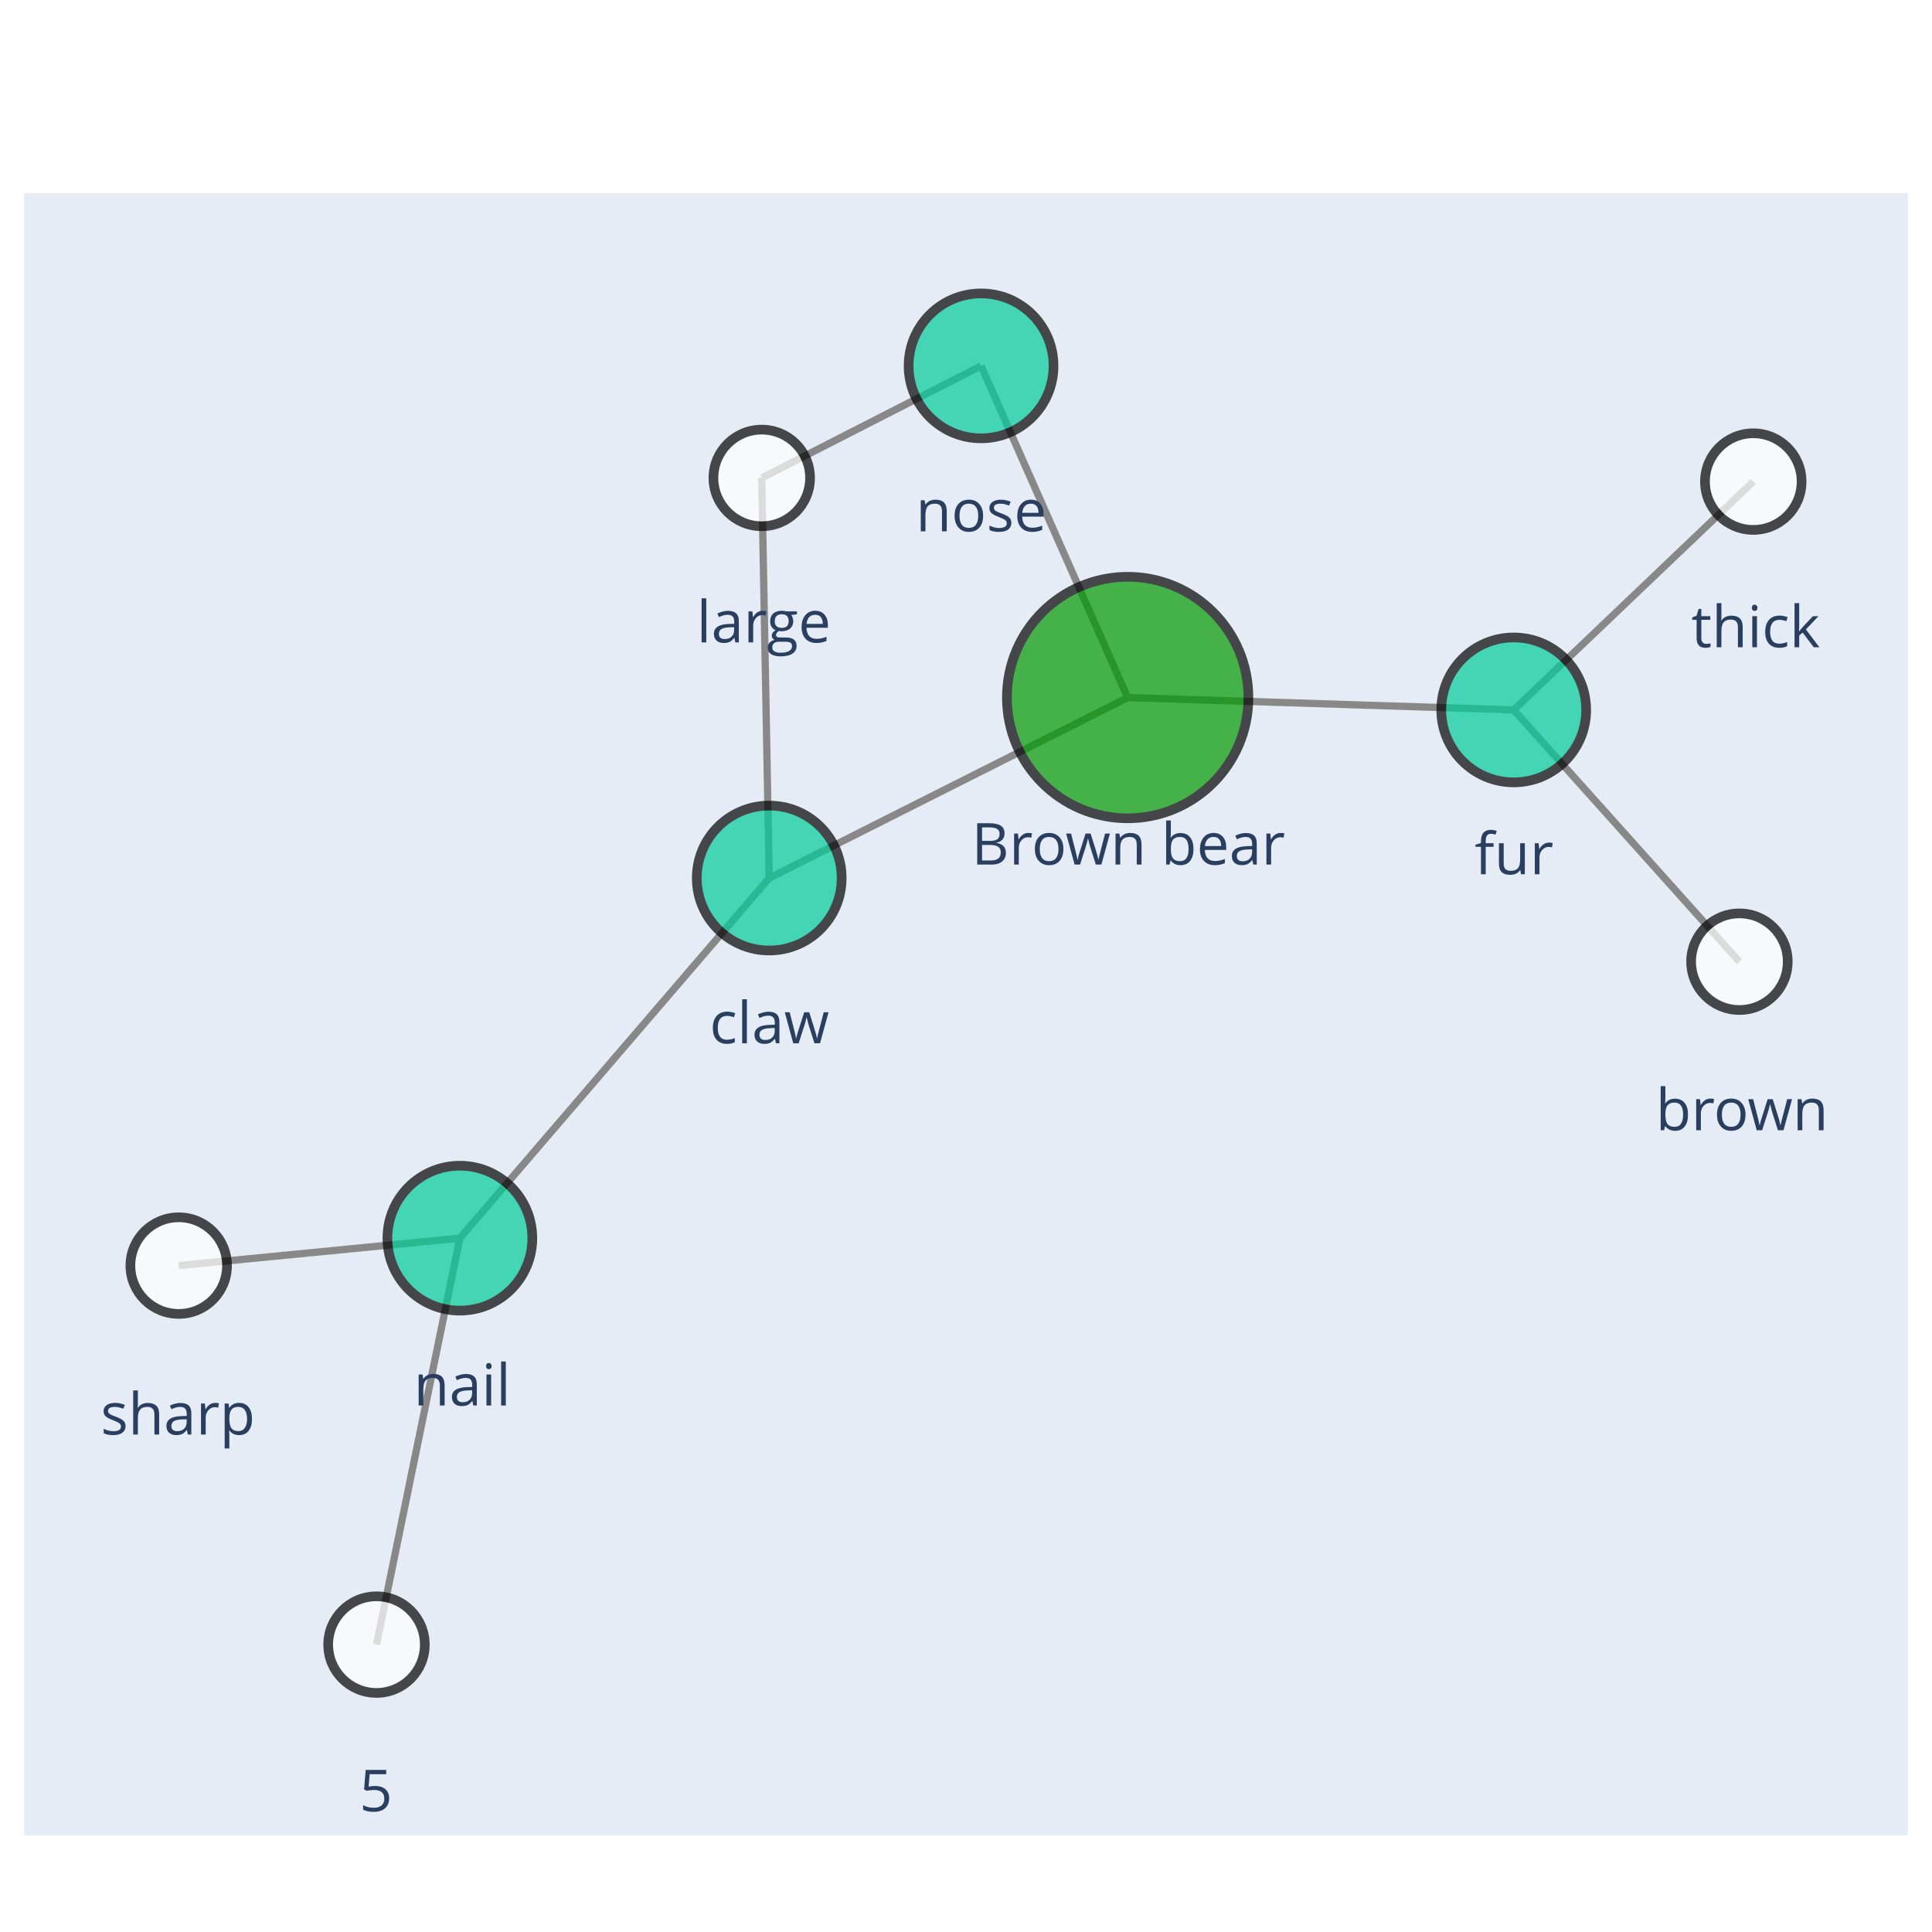
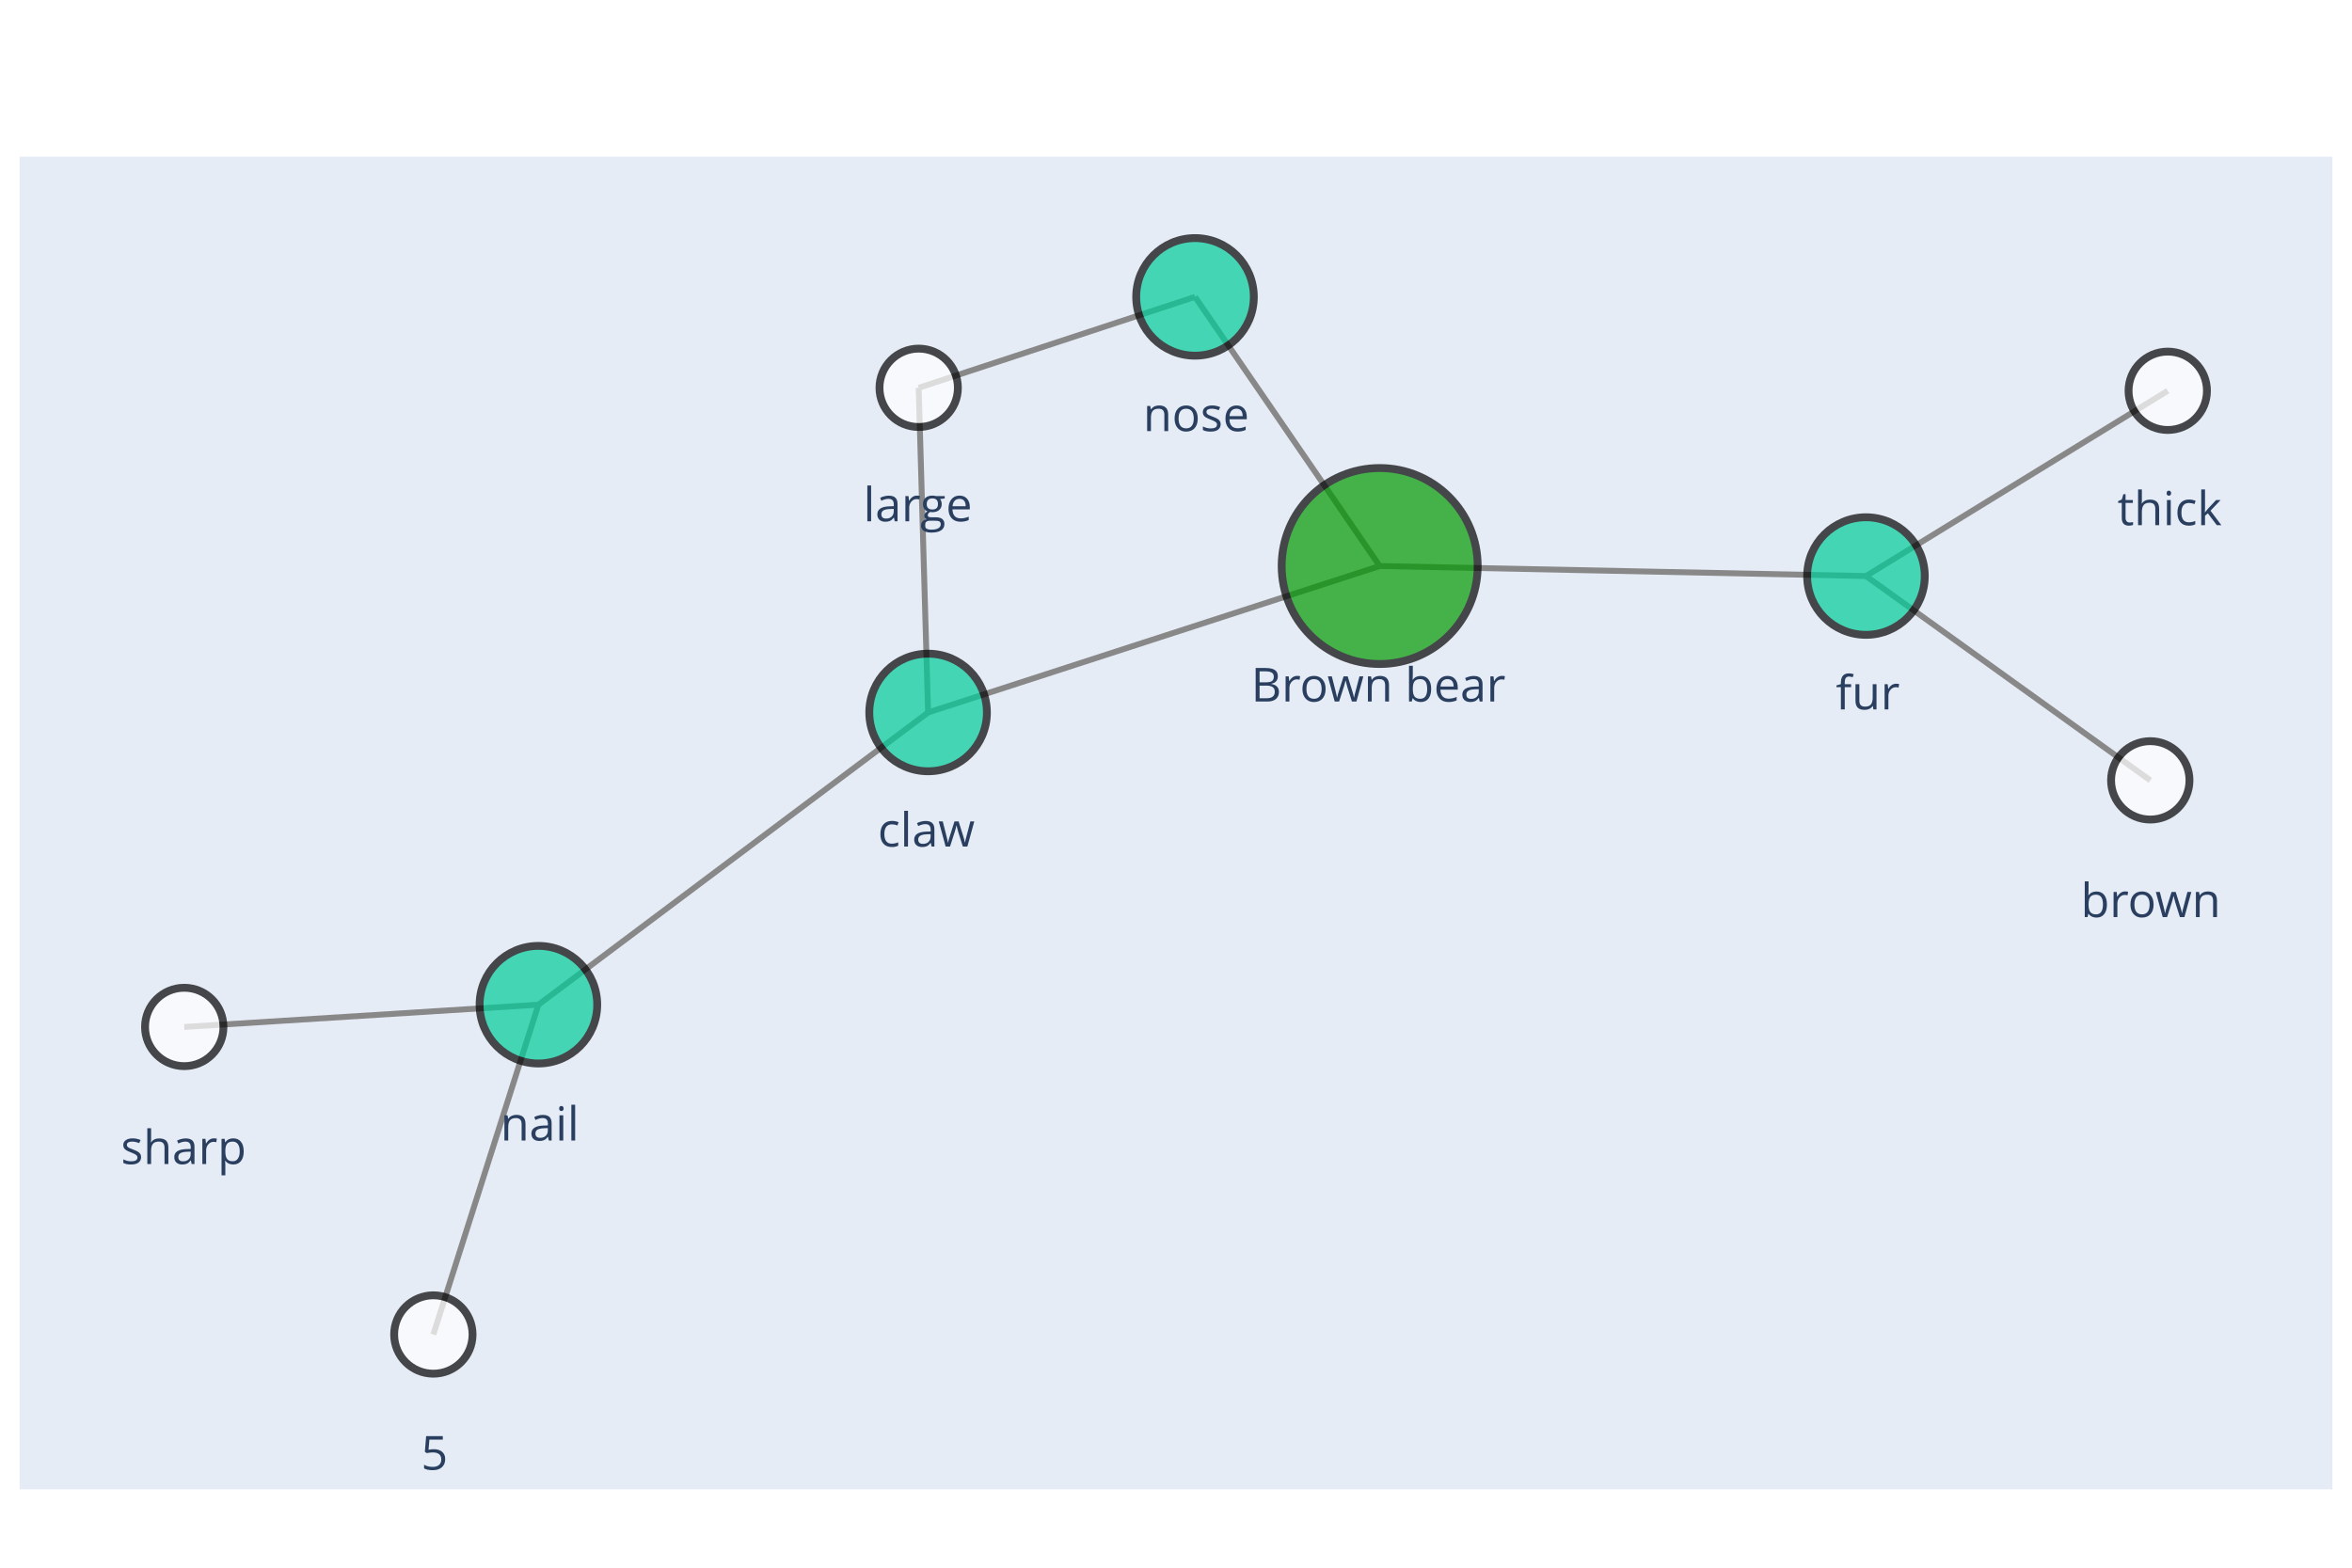
- <svg xmlns="http://www.w3.org/2000/svg" class="main-svg" width="400" height="400" style="" viewBox="0 0 400 400">
-   <rect x="0" y="0" width="400" height="400" style="fill: rgb(255, 255, 255); fill-opacity: 1;" />
-   <defs id="defs-af88ec">
+ <svg xmlns="http://www.w3.org/2000/svg" class="main-svg" width="600" height="400" style="" viewBox="0 0 600 400">
+   <rect x="0" y="0" width="600" height="400" style="fill: rgb(255, 255, 255); fill-opacity: 1;" />
+   <defs id="defs-0cf572">
    <g class="clips">
-       <clipPath id="clipaf88ecxyplot" class="plotclip">
-         <rect width="390" height="340" />
-       </clipPath>
-       <clipPath class="axesclip" id="clipaf88ecx">
-         <rect x="5" y="0" width="390" height="400" />
-       </clipPath>
-       <clipPath class="axesclip" id="clipaf88ecy">
-         <rect x="0" y="40" width="400" height="340" />
-       </clipPath>
-       <clipPath class="axesclip" id="clipaf88ecxy">
-         <rect x="5" y="40" width="390" height="340" />
+       <clipPath id="clip0cf572xyplot" class="plotclip">
+         <rect width="590" height="340" />
+       </clipPath>
+       <clipPath class="axesclip" id="clip0cf572x">
+         <rect x="5" y="0" width="590" height="400" />
+       </clipPath>
+       <clipPath class="axesclip" id="clip0cf572y">
+         <rect x="0" y="40" width="600" height="340" />
+       </clipPath>
+       <clipPath class="axesclip" id="clip0cf572xy">
+         <rect x="5" y="40" width="590" height="340" />
      </clipPath>
    </g>
    <g class="gradients" />
    <g class="patterns" />
  </defs>
  <g class="bglayer">
-     <rect class="bg" x="5" y="40" width="390" height="340" style="fill: rgb(229, 236, 246); fill-opacity: 1; stroke-width: 0;" />
+     <rect class="bg" x="5" y="40" width="590" height="340" style="fill: rgb(229, 236, 246); fill-opacity: 1; stroke-width: 0;" />
  </g>
  <g class="layer-below">
    <g class="imagelayer" />
    <g class="shapelayer" />
  </g>
  <g class="cartesianlayer">
    <g class="subplot xy">
      <g class="layer-subplot">
        <g class="shapelayer" />
        <g class="imagelayer" />
      </g>
      <g class="minor-gridlayer">
        <g class="x" />
        <g class="y" />
      </g>
      <g class="gridlayer">
        <g class="x" />
        <g class="y" />
      </g>
      <g class="zerolinelayer" />
      <path class="xlines-below" />
      <path class="ylines-below" />
      <g class="overlines-below" />
      <g class="xaxislayer-below" />
      <g class="yaxislayer-below" />
      <g class="overaxes-below" />
-       <g class="plot" transform="translate(5,40)" clip-path="url(#clipaf88ecxyplot)">
+       <g class="plot" transform="translate(5,40)" clip-path="url(#clip0cf572xyplot)">
        <g class="scatterlayer mlayer">
-           <g class="trace scatter trace16e50a" style="stroke-miterlimit: 2; opacity: 1;">
+           <g class="trace scatter trace615ccc" style="stroke-miterlimit: 2; opacity: 1;">
            <g class="fills" />
            <g class="errorbars" />
            <g class="lines">
-               <path class="js-line" d="M228.47,104.42L154.26,141.79" style="vector-effect: non-scaling-stroke; fill: none; stroke: rgb(136, 136, 136); stroke-opacity: 1; stroke-width: 1.5px; opacity: 1;" />
-               <path class="js-line" d="M228.47,104.42L308.4,106.98" style="vector-effect: non-scaling-stroke; fill: none; stroke: rgb(136, 136, 136); stroke-opacity: 1; stroke-width: 1.5px; opacity: 1;" />
-               <path class="js-line" d="M308.4,106.98L355.13,159.11" style="vector-effect: non-scaling-stroke; fill: none; stroke: rgb(136, 136, 136); stroke-opacity: 1; stroke-width: 1.5px; opacity: 1;" />
-               <path class="js-line" d="M308.4,106.98L358,59.71" style="vector-effect: non-scaling-stroke; fill: none; stroke: rgb(136, 136, 136); stroke-opacity: 1; stroke-width: 1.5px; opacity: 1;" />
-               <path class="js-line" d="M154.26,141.79L90.21,216.35" style="vector-effect: non-scaling-stroke; fill: none; stroke: rgb(136, 136, 136); stroke-opacity: 1; stroke-width: 1.5px; opacity: 1;" />
-               <path class="js-line" d="M154.26,141.79L152.71,58.95" style="vector-effect: non-scaling-stroke; fill: none; stroke: rgb(136, 136, 136); stroke-opacity: 1; stroke-width: 1.5px; opacity: 1;" />
-               <path class="js-line" d="M90.21,216.35L32,222.03" style="vector-effect: non-scaling-stroke; fill: none; stroke: rgb(136, 136, 136); stroke-opacity: 1; stroke-width: 1.5px; opacity: 1;" />
-               <path class="js-line" d="M90.21,216.35L72.95,300.5" style="vector-effect: non-scaling-stroke; fill: none; stroke: rgb(136, 136, 136); stroke-opacity: 1; stroke-width: 1.5px; opacity: 1;" />
-               <path class="js-line" d="M228.47,104.42L198.12,35.75" style="vector-effect: non-scaling-stroke; fill: none; stroke: rgb(136, 136, 136); stroke-opacity: 1; stroke-width: 1.5px; opacity: 1;" />
-               <path class="js-line" d="M198.12,35.75L152.71,58.95" style="vector-effect: non-scaling-stroke; fill: none; stroke: rgb(136, 136, 136); stroke-opacity: 1; stroke-width: 1.5px; opacity: 1;" />
+               <path class="js-line" d="M346.96,104.42L231.76,141.79" style="vector-effect: non-scaling-stroke; fill: none; stroke: rgb(136, 136, 136); stroke-opacity: 1; stroke-width: 1.5px; opacity: 1;" />
+               <path class="js-line" d="M346.96,104.42L471.01,106.98" style="vector-effect: non-scaling-stroke; fill: none; stroke: rgb(136, 136, 136); stroke-opacity: 1; stroke-width: 1.5px; opacity: 1;" />
+               <path class="js-line" d="M471.01,106.98L543.54,159.11" style="vector-effect: non-scaling-stroke; fill: none; stroke: rgb(136, 136, 136); stroke-opacity: 1; stroke-width: 1.5px; opacity: 1;" />
+               <path class="js-line" d="M471.01,106.98L548,59.71" style="vector-effect: non-scaling-stroke; fill: none; stroke: rgb(136, 136, 136); stroke-opacity: 1; stroke-width: 1.5px; opacity: 1;" />
+               <path class="js-line" d="M231.76,141.79L132.35,216.35" style="vector-effect: non-scaling-stroke; fill: none; stroke: rgb(136, 136, 136); stroke-opacity: 1; stroke-width: 1.5px; opacity: 1;" />
+               <path class="js-line" d="M231.76,141.79L229.36,58.95" style="vector-effect: non-scaling-stroke; fill: none; stroke: rgb(136, 136, 136); stroke-opacity: 1; stroke-width: 1.5px; opacity: 1;" />
+               <path class="js-line" d="M132.35,216.35L42,222.03" style="vector-effect: non-scaling-stroke; fill: none; stroke: rgb(136, 136, 136); stroke-opacity: 1; stroke-width: 1.5px; opacity: 1;" />
+               <path class="js-line" d="M132.35,216.35L105.55,300.5" style="vector-effect: non-scaling-stroke; fill: none; stroke: rgb(136, 136, 136); stroke-opacity: 1; stroke-width: 1.5px; opacity: 1;" />
+               <path class="js-line" d="M346.96,104.42L299.85,35.75" style="vector-effect: non-scaling-stroke; fill: none; stroke: rgb(136, 136, 136); stroke-opacity: 1; stroke-width: 1.5px; opacity: 1;" />
+               <path class="js-line" d="M299.85,35.75L229.36,58.95" style="vector-effect: non-scaling-stroke; fill: none; stroke: rgb(136, 136, 136); stroke-opacity: 1; stroke-width: 1.5px; opacity: 1;" />
            </g>
            <g class="points" />
            <g class="text" />
          </g>
-           <g class="trace scatter trace115a52" style="stroke-miterlimit: 2; opacity: 1;">
+           <g class="trace scatter traced510fd" style="stroke-miterlimit: 2; opacity: 1;">
            <g class="fills" />
            <g class="errorbars" />
            <g class="lines" />
            <g class="points">
-               <path class="point" transform="translate(228.47,104.42)" d="M25,0A25,25 0 1,1 0,-25A25,25 0 0,1 25,0Z" style="opacity: 0.7; stroke-width: 2px; fill: rgb(0, 153, 0); fill-opacity: 1; stroke: rgb(0, 0, 0); stroke-opacity: 1;" />
-               <path class="point" transform="translate(154.26,141.79)" d="M15,0A15,15 0 1,1 0,-15A15,15 0 0,1 15,0Z" style="opacity: 0.7; stroke-width: 2px; fill: rgb(0, 204, 153); fill-opacity: 1; stroke: rgb(0, 0, 0); stroke-opacity: 1;" />
-               <path class="point" transform="translate(308.4,106.98)" d="M15,0A15,15 0 1,1 0,-15A15,15 0 0,1 15,0Z" style="opacity: 0.7; stroke-width: 2px; fill: rgb(0, 204, 153); fill-opacity: 1; stroke: rgb(0, 0, 0); stroke-opacity: 1;" />
-               <path class="point" transform="translate(355.13,159.11)" d="M10,0A10,10 0 1,1 0,-10A10,10 0 0,1 10,0Z" style="opacity: 0.7; stroke-width: 2px; fill: rgb(255, 255, 255); fill-opacity: 1; stroke: rgb(0, 0, 0); stroke-opacity: 1;" />
-               <path class="point" transform="translate(358,59.71)" d="M10,0A10,10 0 1,1 0,-10A10,10 0 0,1 10,0Z" style="opacity: 0.7; stroke-width: 2px; fill: rgb(255, 255, 255); fill-opacity: 1; stroke: rgb(0, 0, 0); stroke-opacity: 1;" />
-               <path class="point" transform="translate(90.21,216.35)" d="M15,0A15,15 0 1,1 0,-15A15,15 0 0,1 15,0Z" style="opacity: 0.7; stroke-width: 2px; fill: rgb(0, 204, 153); fill-opacity: 1; stroke: rgb(0, 0, 0); stroke-opacity: 1;" />
-               <path class="point" transform="translate(152.71,58.95)" d="M10,0A10,10 0 1,1 0,-10A10,10 0 0,1 10,0Z" style="opacity: 0.7; stroke-width: 2px; fill: rgb(255, 255, 255); fill-opacity: 1; stroke: rgb(0, 0, 0); stroke-opacity: 1;" />
-               <path class="point" transform="translate(32,222.03)" d="M10,0A10,10 0 1,1 0,-10A10,10 0 0,1 10,0Z" style="opacity: 0.7; stroke-width: 2px; fill: rgb(255, 255, 255); fill-opacity: 1; stroke: rgb(0, 0, 0); stroke-opacity: 1;" />
-               <path class="point" transform="translate(72.95,300.5)" d="M10,0A10,10 0 1,1 0,-10A10,10 0 0,1 10,0Z" style="opacity: 0.7; stroke-width: 2px; fill: rgb(255, 255, 255); fill-opacity: 1; stroke: rgb(0, 0, 0); stroke-opacity: 1;" />
-               <path class="point" transform="translate(198.12,35.75)" d="M15,0A15,15 0 1,1 0,-15A15,15 0 0,1 15,0Z" style="opacity: 0.7; stroke-width: 2px; fill: rgb(0, 204, 153); fill-opacity: 1; stroke: rgb(0, 0, 0); stroke-opacity: 1;" />
+               <path class="point" transform="translate(346.96,104.42)" d="M25,0A25,25 0 1,1 0,-25A25,25 0 0,1 25,0Z" style="opacity: 0.7; stroke-width: 2px; fill: rgb(0, 153, 0); fill-opacity: 1; stroke: rgb(0, 0, 0); stroke-opacity: 1;" />
+               <path class="point" transform="translate(231.76,141.79)" d="M15,0A15,15 0 1,1 0,-15A15,15 0 0,1 15,0Z" style="opacity: 0.7; stroke-width: 2px; fill: rgb(0, 204, 153); fill-opacity: 1; stroke: rgb(0, 0, 0); stroke-opacity: 1;" />
+               <path class="point" transform="translate(471.01,106.98)" d="M15,0A15,15 0 1,1 0,-15A15,15 0 0,1 15,0Z" style="opacity: 0.7; stroke-width: 2px; fill: rgb(0, 204, 153); fill-opacity: 1; stroke: rgb(0, 0, 0); stroke-opacity: 1;" />
+               <path class="point" transform="translate(543.54,159.11)" d="M10,0A10,10 0 1,1 0,-10A10,10 0 0,1 10,0Z" style="opacity: 0.7; stroke-width: 2px; fill: rgb(255, 255, 255); fill-opacity: 1; stroke: rgb(0, 0, 0); stroke-opacity: 1;" />
+               <path class="point" transform="translate(548,59.71)" d="M10,0A10,10 0 1,1 0,-10A10,10 0 0,1 10,0Z" style="opacity: 0.7; stroke-width: 2px; fill: rgb(255, 255, 255); fill-opacity: 1; stroke: rgb(0, 0, 0); stroke-opacity: 1;" />
+               <path class="point" transform="translate(132.35,216.35)" d="M15,0A15,15 0 1,1 0,-15A15,15 0 0,1 15,0Z" style="opacity: 0.7; stroke-width: 2px; fill: rgb(0, 204, 153); fill-opacity: 1; stroke: rgb(0, 0, 0); stroke-opacity: 1;" />
+               <path class="point" transform="translate(229.36,58.95)" d="M10,0A10,10 0 1,1 0,-10A10,10 0 0,1 10,0Z" style="opacity: 0.7; stroke-width: 2px; fill: rgb(255, 255, 255); fill-opacity: 1; stroke: rgb(0, 0, 0); stroke-opacity: 1;" />
+               <path class="point" transform="translate(42,222.03)" d="M10,0A10,10 0 1,1 0,-10A10,10 0 0,1 10,0Z" style="opacity: 0.7; stroke-width: 2px; fill: rgb(255, 255, 255); fill-opacity: 1; stroke: rgb(0, 0, 0); stroke-opacity: 1;" />
+               <path class="point" transform="translate(105.55,300.5)" d="M10,0A10,10 0 1,1 0,-10A10,10 0 0,1 10,0Z" style="opacity: 0.7; stroke-width: 2px; fill: rgb(255, 255, 255); fill-opacity: 1; stroke: rgb(0, 0, 0); stroke-opacity: 1;" />
+               <path class="point" transform="translate(299.85,35.75)" d="M15,0A15,15 0 1,1 0,-15A15,15 0 0,1 15,0Z" style="opacity: 0.7; stroke-width: 2px; fill: rgb(0, 204, 153); fill-opacity: 1; stroke: rgb(0, 0, 0); stroke-opacity: 1;" />
            </g>
            <g class="text" />
          </g>
        </g>
      </g>
      <g class="overplot" />
      <path class="xlines-above crisp" d="M0,0" style="fill: none;" />
      <path class="ylines-above crisp" d="M0,0" style="fill: none;" />
      <g class="overlines-above" />
      <g class="xaxislayer-above" />
      <g class="yaxislayer-above" />
      <g class="overaxes-above" />
    </g>
  </g>
  <g class="polarlayer" />
  <g class="smithlayer" />
  <g class="ternarylayer" />
  <g class="geolayer" />
  <g class="funnelarealayer" />
  <g class="pielayer" />
  <g class="iciclelayer" />
  <g class="treemaplayer" />
  <g class="sunburstlayer" />
  <g class="glimages" />
-   <defs id="topdefs-af88ec">
+   <defs id="topdefs-0cf572">
    <g class="clips" />
  </defs>
  <g class="layer-above">
    <g class="imagelayer" />
    <g class="shapelayer" />
  </g>
  <g class="infolayer">
    <g class="g-gtitle" />
    <g class="g-xtitle" />
    <g class="g-ytitle" />
    <g class="annotation" data-index="0" style="opacity: 1;">
-       <g class="annotation-text-g" transform="rotate(0,233.47,174.42)">
-         <g class="cursor-pointer" transform="translate(197,165)">
+       <g class="annotation-text-g" transform="rotate(0,351.96,174.42)">
+         <g class="cursor-pointer" transform="translate(315,165)">
          <rect class="bg" x="0.5" y="0.5" width="72" height="18" style="stroke-width: 1px; stroke: rgb(0, 0, 0); stroke-opacity: 0; fill: rgb(0, 0, 0); fill-opacity: 0;" />
          <text class="annotation-text" text-anchor="middle" x="36.609" y="14" style="font-family: 'Open Sans', verdana, arial, sans-serif; font-size: 12px; fill: rgb(42, 63, 95); fill-opacity: 1; white-space: pre;">Brown bear</text>
        </g>
      </g>
    </g>
    <g class="annotation" data-index="1" style="opacity: 1;">
-       <g class="annotation-text-g" transform="rotate(0,159.26,211.79)">
-         <g class="cursor-pointer" transform="translate(144,202)">
+       <g class="annotation-text-g" transform="rotate(0,236.76,211.79)">
+         <g class="cursor-pointer" transform="translate(221,202)">
          <rect class="bg" x="0.5" y="0.5" width="30" height="18" style="stroke-width: 1px; stroke: rgb(0, 0, 0); stroke-opacity: 0; fill: rgb(0, 0, 0); fill-opacity: 0;" />
          <text class="annotation-text" text-anchor="middle" x="15.297" y="14" style="font-family: 'Open Sans', verdana, arial, sans-serif; font-size: 12px; fill: rgb(42, 63, 95); fill-opacity: 1; white-space: pre;">claw</text>
        </g>
      </g>
    </g>
    <g class="annotation" data-index="2" style="opacity: 1;">
-       <g class="annotation-text-g" transform="rotate(0,313.4,176.98)">
-         <g class="cursor-pointer" transform="translate(303,167)">
+       <g class="annotation-text-g" transform="rotate(0,476.01,176.98)">
+         <g class="cursor-pointer" transform="translate(466,167)">
          <rect class="bg" x="0.5" y="0.5" width="20" height="18" style="stroke-width: 1px; stroke: rgb(0, 0, 0); stroke-opacity: 0; fill: rgb(0, 0, 0); fill-opacity: 0;" />
          <text class="annotation-text" text-anchor="middle" x="10.469" y="14" style="font-family: 'Open Sans', verdana, arial, sans-serif; font-size: 12px; fill: rgb(42, 63, 95); fill-opacity: 1; white-space: pre;">fur</text>
        </g>
      </g>
    </g>
    <g class="annotation" data-index="3" style="opacity: 1;">
-       <g class="annotation-text-g" transform="rotate(0,360.13,229.11)">
-         <g class="cursor-pointer" transform="translate(340,220)">
+       <g class="annotation-text-g" transform="rotate(0,548.54,229.11)">
+         <g class="cursor-pointer" transform="translate(528,220)">
          <rect class="bg" x="0.5" y="0.5" width="40" height="18" style="stroke-width: 1px; stroke: rgb(0, 0, 0); stroke-opacity: 0; fill: rgb(0, 0, 0); fill-opacity: 0;" />
          <text class="annotation-text" text-anchor="middle" x="20.656" y="14" style="font-family: 'Open Sans', verdana, arial, sans-serif; font-size: 12px; fill: rgb(42, 63, 95); fill-opacity: 1; white-space: pre;">brown</text>
        </g>
      </g>
    </g>
    <g class="annotation" data-index="4" style="opacity: 1;">
-       <g class="annotation-text-g" transform="rotate(0,363,129.71)">
-         <g class="cursor-pointer" transform="translate(347,120)">
+       <g class="annotation-text-g" transform="rotate(0,553,129.71)">
+         <g class="cursor-pointer" transform="translate(537,120)">
          <rect class="bg" x="0.5" y="0.5" width="32" height="18" style="stroke-width: 1px; stroke: rgb(0, 0, 0); stroke-opacity: 0; fill: rgb(0, 0, 0); fill-opacity: 0;" />
          <text class="annotation-text" text-anchor="middle" x="16.484" y="14" style="font-family: 'Open Sans', verdana, arial, sans-serif; font-size: 12px; fill: rgb(42, 63, 95); fill-opacity: 1; white-space: pre;">thick</text>
        </g>
      </g>
    </g>
    <g class="annotation" data-index="5" style="opacity: 1;">
-       <g class="annotation-text-g" transform="rotate(0,95.21,286.35)">
-         <g class="cursor-pointer" transform="translate(83,277)">
+       <g class="annotation-text-g" transform="rotate(0,137.35,286.35)">
+         <g class="cursor-pointer" transform="translate(125,277)">
          <rect class="bg" x="0.5" y="0.5" width="24" height="18" style="stroke-width: 1px; stroke: rgb(0, 0, 0); stroke-opacity: 0; fill: rgb(0, 0, 0); fill-opacity: 0;" />
          <text class="annotation-text" text-anchor="middle" x="12.703" y="14" style="font-family: 'Open Sans', verdana, arial, sans-serif; font-size: 12px; fill: rgb(42, 63, 95); fill-opacity: 1; white-space: pre;">nail</text>
        </g>
      </g>
    </g>
    <g class="annotation" data-index="6" style="opacity: 1;">
-       <g class="annotation-text-g" transform="rotate(0,157.71,128.95)">
-         <g class="cursor-pointer" transform="translate(141,119)">
+       <g class="annotation-text-g" transform="rotate(0,234.36,128.95)">
+         <g class="cursor-pointer" transform="translate(217,119)">
          <rect class="bg" x="0.5" y="0.5" width="33" height="18" style="stroke-width: 1px; stroke: rgb(0, 0, 0); stroke-opacity: 0; fill: rgb(0, 0, 0); fill-opacity: 0;" />
          <text class="annotation-text" text-anchor="middle" x="17.125" y="14" style="font-family: 'Open Sans', verdana, arial, sans-serif; font-size: 12px; fill: rgb(42, 63, 95); fill-opacity: 1; white-space: pre;">large</text>
        </g>
      </g>
    </g>
    <g class="annotation" data-index="7" style="opacity: 1;">
-       <g class="annotation-text-g" transform="rotate(0,37,292.03)">
-         <g class="cursor-pointer" transform="translate(18,283)">
+       <g class="annotation-text-g" transform="rotate(0,47,292.03)">
+         <g class="cursor-pointer" transform="translate(28,283)">
          <rect class="bg" x="0.5" y="0.5" width="37" height="18" style="stroke-width: 1px; stroke: rgb(0, 0, 0); stroke-opacity: 0; fill: rgb(0, 0, 0); fill-opacity: 0;" />
          <text class="annotation-text" text-anchor="middle" x="18.828" y="14" style="font-family: 'Open Sans', verdana, arial, sans-serif; font-size: 12px; fill: rgb(42, 63, 95); fill-opacity: 1; white-space: pre;">sharp</text>
        </g>
      </g>
    </g>
    <g class="annotation" data-index="8" style="opacity: 1;">
-       <g class="annotation-text-g" transform="rotate(0,77.95,370.5)">
-         <g class="cursor-pointer" transform="translate(72,361)">
+       <g class="annotation-text-g" transform="rotate(0,110.55,370.5)">
+         <g class="cursor-pointer" transform="translate(105,361)">
          <rect class="bg" x="0.5" y="0.5" width="11" height="18" style="stroke-width: 1px; stroke: rgb(0, 0, 0); stroke-opacity: 0; fill: rgb(0, 0, 0); fill-opacity: 0;" />
          <text class="annotation-text" text-anchor="middle" x="5.828" y="14" style="font-family: 'Open Sans', verdana, arial, sans-serif; font-size: 12px; fill: rgb(42, 63, 95); fill-opacity: 1; white-space: pre;">5</text>
        </g>
      </g>
    </g>
    <g class="annotation" data-index="9" style="opacity: 1;">
-       <g class="annotation-text-g" transform="rotate(0,203.12,105.75)">
-         <g class="cursor-pointer" transform="translate(187,96)">
+       <g class="annotation-text-g" transform="rotate(0,304.85,105.75)">
+         <g class="cursor-pointer" transform="translate(289,96)">
          <rect class="bg" x="0.5" y="0.5" width="31" height="18" style="stroke-width: 1px; stroke: rgb(0, 0, 0); stroke-opacity: 0; fill: rgb(0, 0, 0); fill-opacity: 0;" />
          <text class="annotation-text" text-anchor="middle" x="16.141" y="14" style="font-family: 'Open Sans', verdana, arial, sans-serif; font-size: 12px; fill: rgb(42, 63, 95); fill-opacity: 1; white-space: pre;">nose</text>
        </g>
      </g>
    </g>
  </g>
</svg>
